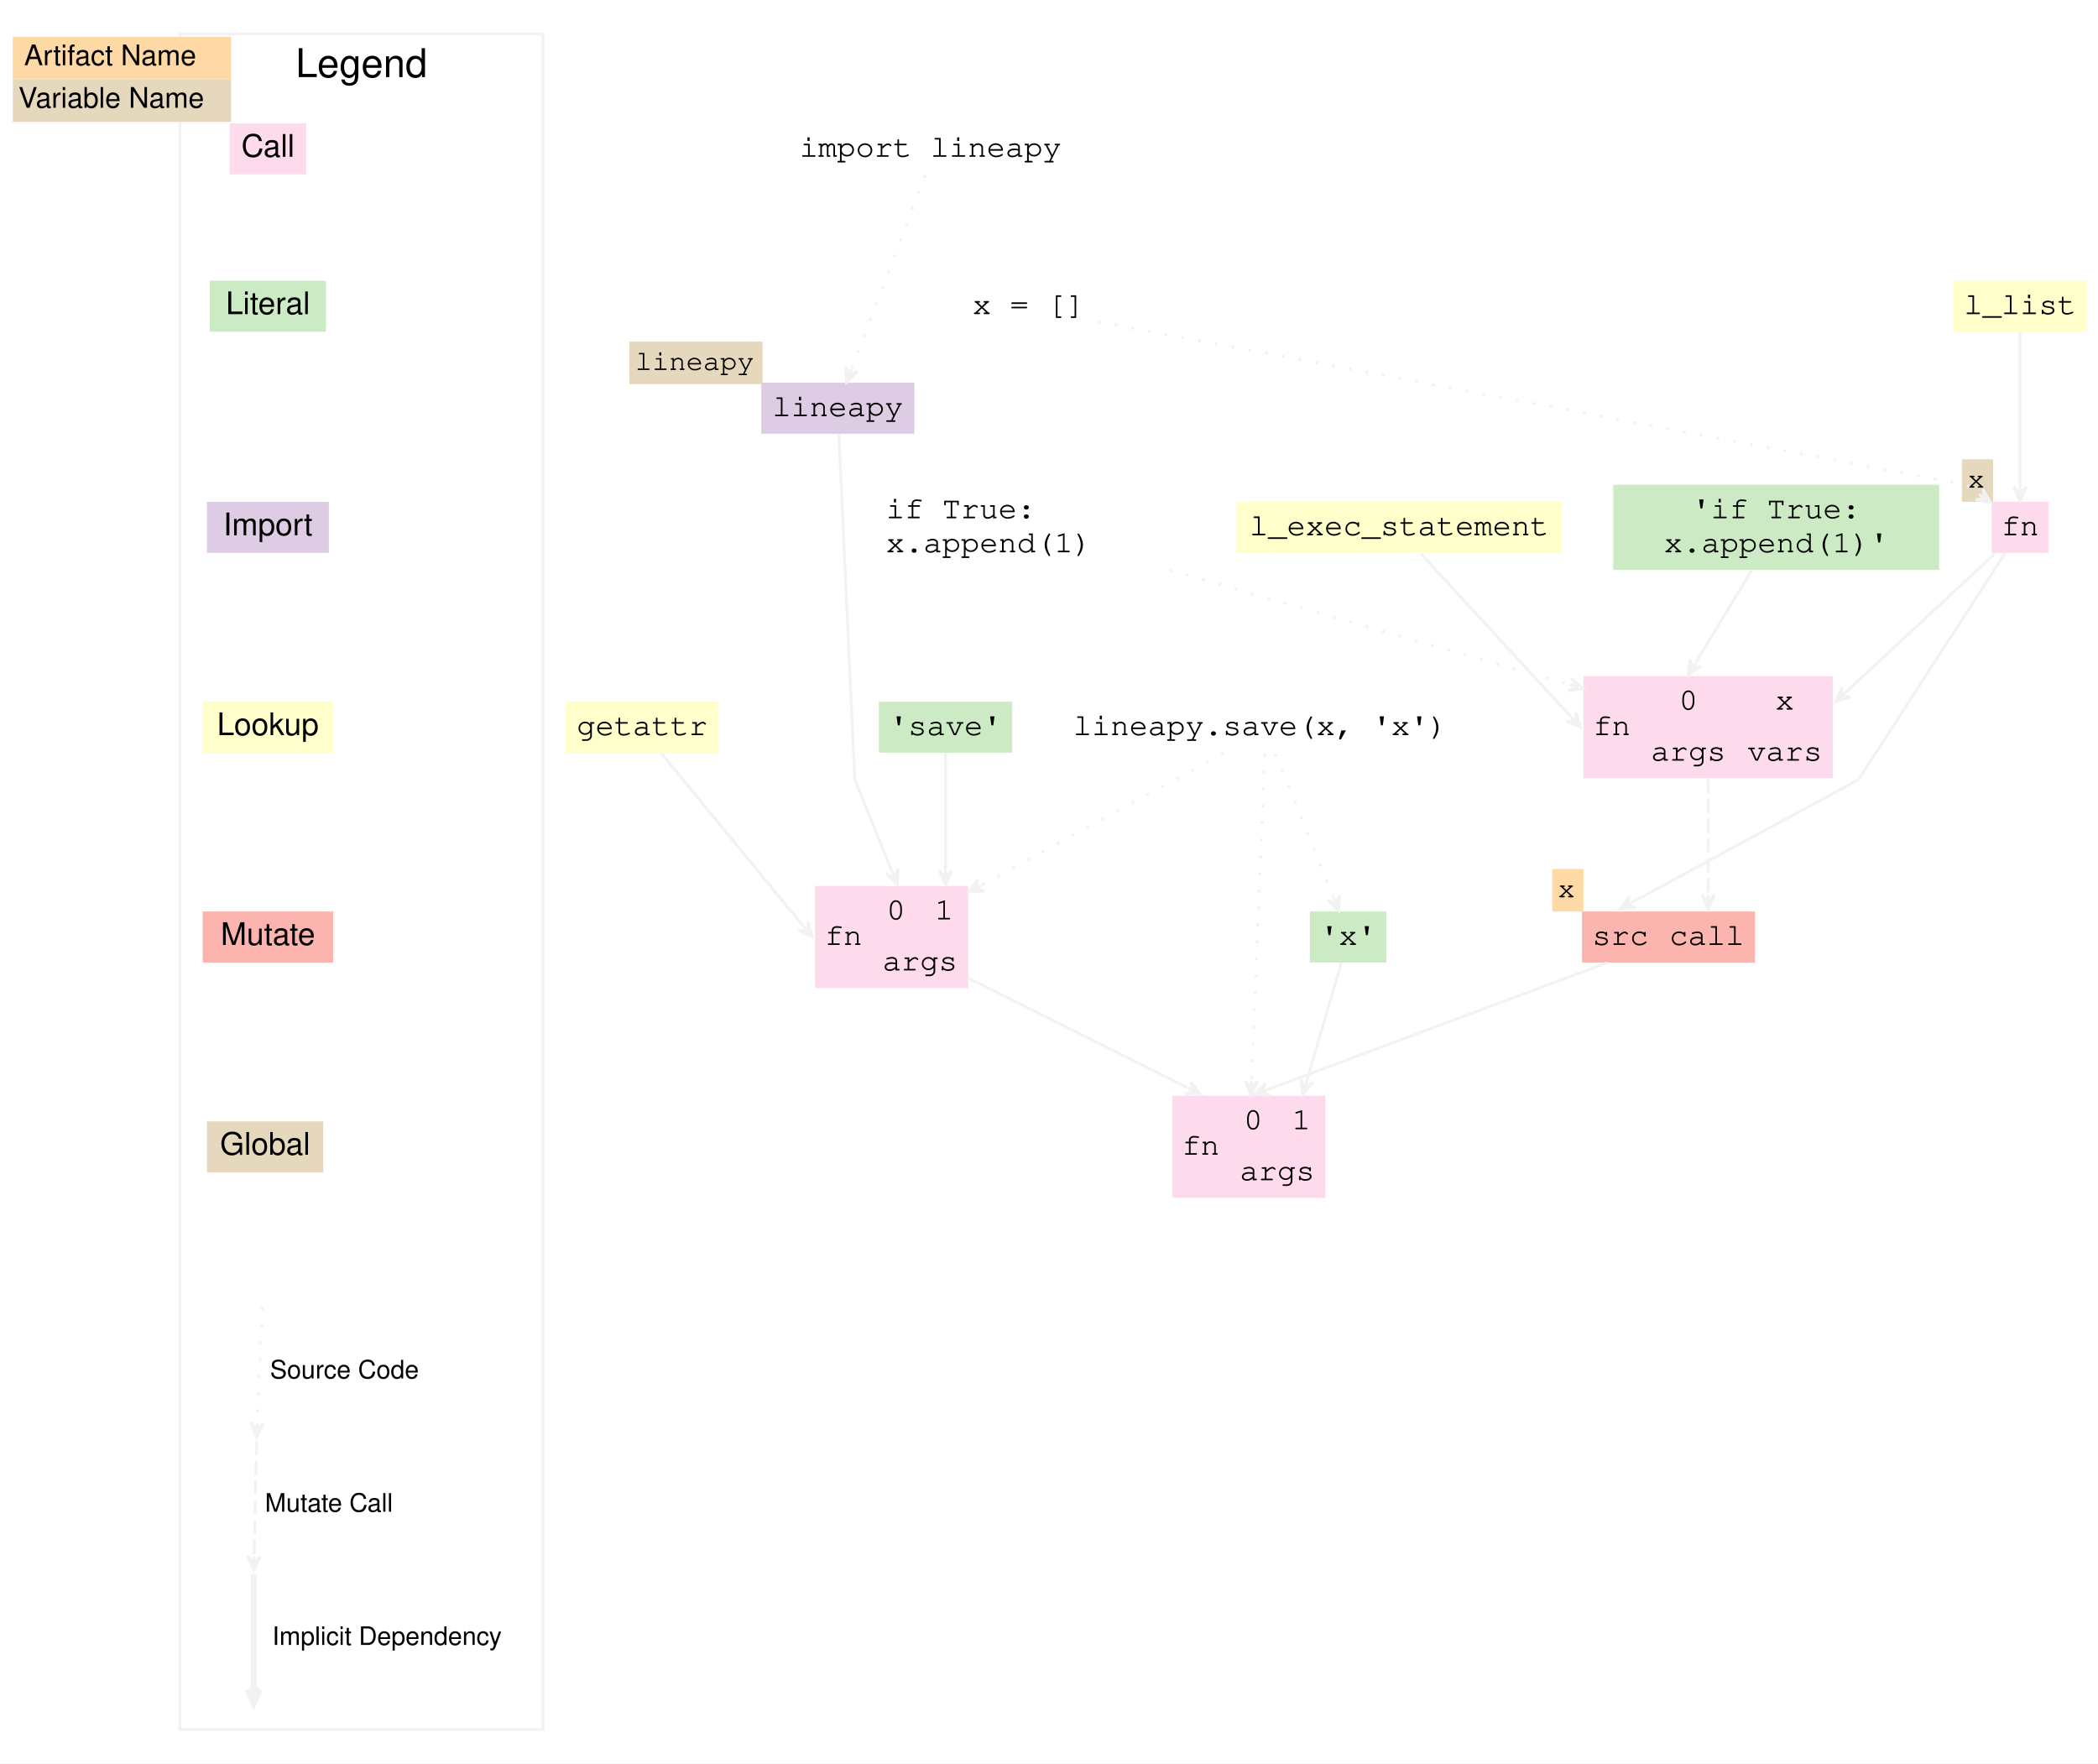
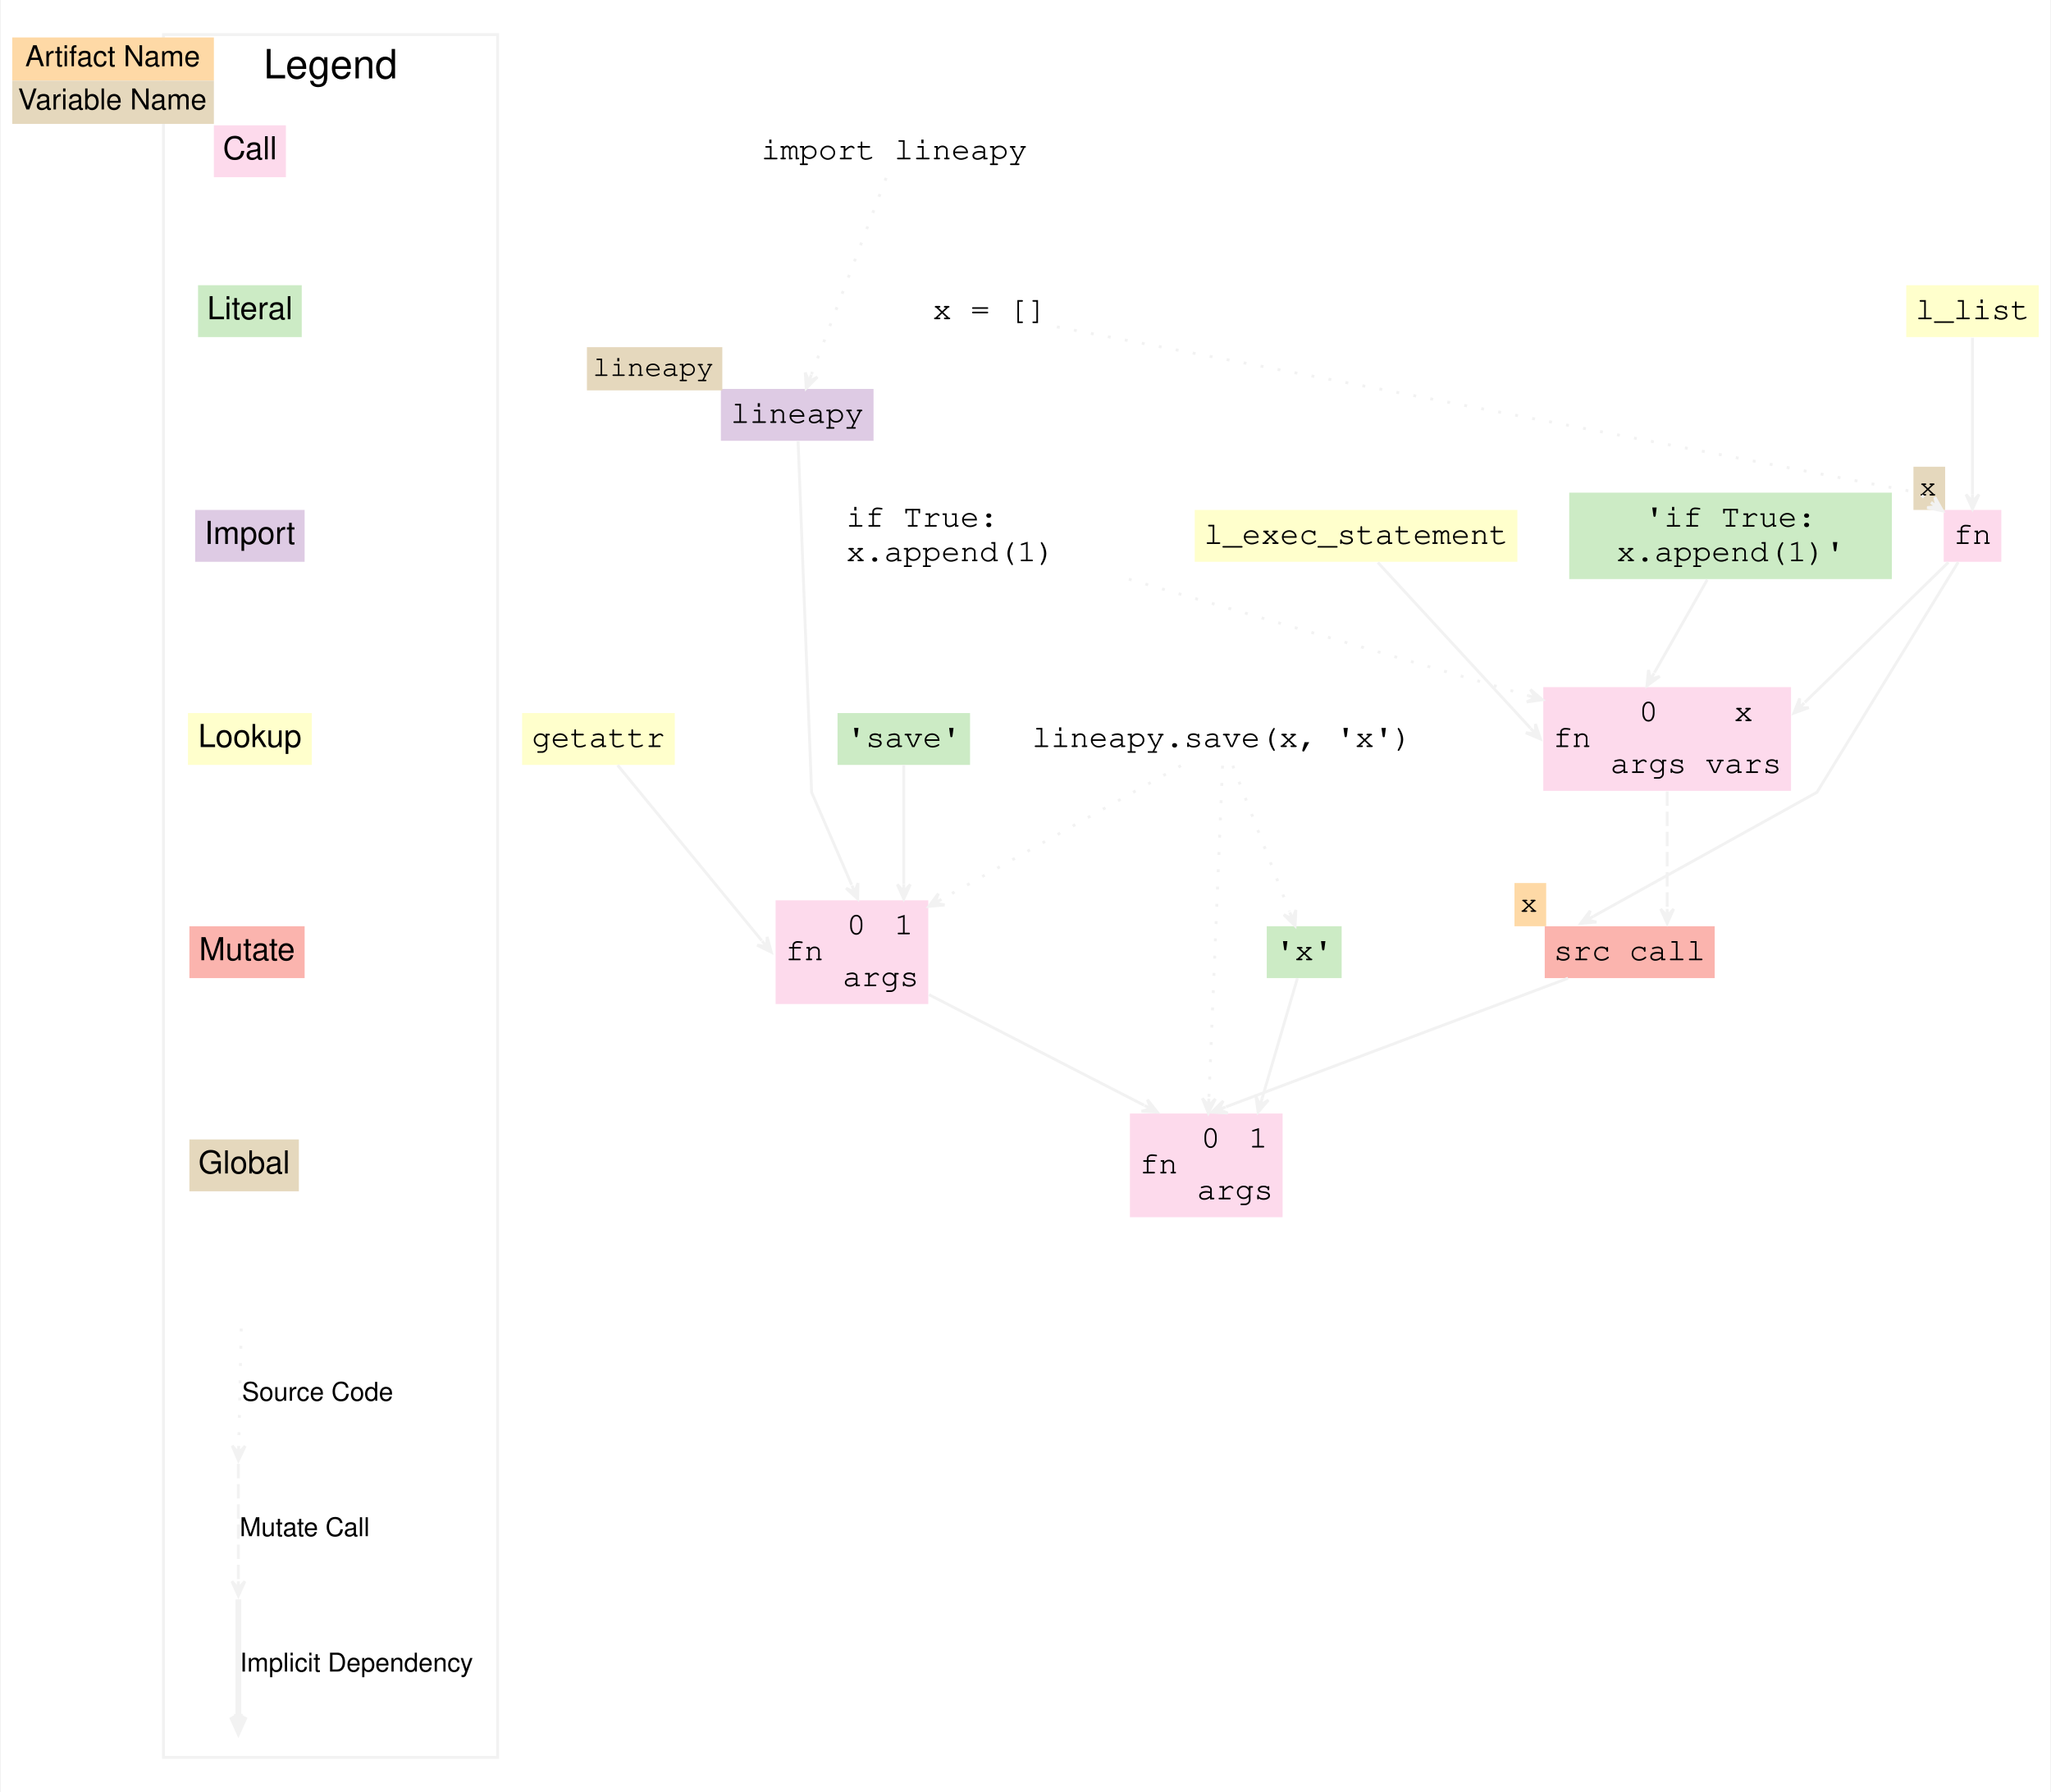
- <svg xmlns="http://www.w3.org/2000/svg" width="740pt" height="622pt" viewBox="0 0 740 622">
+ <svg xmlns="http://www.w3.org/2000/svg" width="712pt" height="622pt" viewBox="0 0 711.5 622">
  <g class="graph" transform="scale(1) translate(4 618)">
-     <polygon points="-4 4 -4 -618 736 -618 736 4" fill="#fff" stroke="transparent" />
+     <polygon points="-4 4 -4 -618 707.5 -618 707.5 4" fill="#fff" stroke="transparent" />
    <g class="cluster">
-       <polygon points="59.5 -8 59.5 -606 187.5 -606 187.5 -8" fill="none" stroke="#f2f2f2" />
-       <text x="123.5" y="-590.8" font-family="Helvetica,sans-Serif" font-size="14" text-anchor="middle">Legend</text>
+       <polygon points="52.5 -8 52.5 -606 168.5 -606 168.5 -8" fill="none" stroke="#f2f2f2" />
+       <text x="110.5" y="-590.8" font-family="Helvetica,sans-Serif" font-size="14" text-anchor="middle">Legend</text>
    </g>
    <g class="node">
-       <polygon points="77 -556.5 77 -574.5 104 -574.5 104 -556.5" fill="#fddaec" stroke="#f2f2f2" stroke-width="0" />
-       <text x="90.5" y="-562.7" fill="#000000" font-family="Helvetica,sans-Serif" font-size="11" text-anchor="middle">Call</text>
-       <polygon points="0.5 -590 0.5 -605 77.5 -605 77.5 -590" fill="#fed9a6" stroke="transparent" />
+       <polygon points="70 -556.5 70 -574.5 95 -574.5 95 -556.5" fill="#fddaec" stroke="#f2f2f2" stroke-width="0" />
+       <text x="82.5" y="-562.7" fill="#000000" font-family="Helvetica,sans-Serif" font-size="11" text-anchor="middle">Call</text>
+       <polygon points="0 -590 0 -605 70 -605 70 -590" fill="#fed9a6" stroke="transparent" />
      <text x="4.5" y="-595" fill="#000000" font-family="Helvetica,sans-Serif" font-size="10">Artifact Name</text>
-       <polygon points="0.5 -575 0.5 -590 77.5 -590 77.5 -575" fill="#e5d8bd" stroke="transparent" />
-       <text x="2.5" y="-580" fill="#000000" font-family="Helvetica,sans-Serif" font-size="10">Variable Name</text>
-       <polygon points="111 -519 70 -519 70 -501 111 -501" fill="#ccebc5" stroke="#f2f2f2" stroke-width="0" />
-       <text x="90.5" y="-507.2" fill="#000000" font-family="Helvetica,sans-Serif" font-size="11" text-anchor="middle">Literal</text>
-       <polygon points="112 -441 69 -441 69 -423 112 -423" fill="#decbe4" stroke="#f2f2f2" stroke-width="0" />
-       <text x="90.5" y="-429.2" fill="#000000" font-family="Helvetica,sans-Serif" font-size="11" text-anchor="middle">Import</text>
-       <polygon points="113.5 -370.5 67.5 -370.5 67.5 -352.5 113.5 -352.5" fill="#ffc" stroke="#f2f2f2" stroke-width="0" />
-       <text x="90.5" y="-358.7" fill="#000000" font-family="Helvetica,sans-Serif" font-size="11" text-anchor="middle">Lookup</text>
-       <polygon points="67.5 -278.5 67.5 -296.5 113.5 -296.5 113.5 -278.5" fill="#fbb4ae" stroke="#f2f2f2" stroke-width="0" />
-       <text x="90.5" y="-284.7" fill="#000000" font-family="Helvetica,sans-Serif" font-size="11" text-anchor="middle">Mutate</text>
-       <polygon points="110 -222.5 69 -222.5 69 -204.5 110 -204.5" fill="#e5d8bd" stroke="#f2f2f2" stroke-width="0" />
-       <text x="89.5" y="-210.7" fill="#000000" font-family="Helvetica,sans-Serif" font-size="11" text-anchor="middle">Global</text>
+       <polygon points="0 -575 0 -590 70 -590 70 -575" fill="#e5d8bd" stroke="transparent" />
+       <text x="2" y="-580" fill="#000000" font-family="Helvetica,sans-Serif" font-size="10">Variable Name</text>
+       <polygon points="100.5 -519 64.5 -519 64.5 -501 100.5 -501" fill="#ccebc5" stroke="#f2f2f2" stroke-width="0" />
+       <text x="82.5" y="-507.2" fill="#000000" font-family="Helvetica,sans-Serif" font-size="11" text-anchor="middle">Literal</text>
+       <polygon points="101.5 -441 63.5 -441 63.5 -423 101.5 -423" fill="#decbe4" stroke="#f2f2f2" stroke-width="0" />
+       <text x="82.5" y="-429.2" fill="#000000" font-family="Helvetica,sans-Serif" font-size="11" text-anchor="middle">Import</text>
+       <polygon points="104 -370.5 61 -370.5 61 -352.5 104 -352.5" fill="#ffc" stroke="#f2f2f2" stroke-width="0" />
+       <text x="82.5" y="-358.7" fill="#000000" font-family="Helvetica,sans-Serif" font-size="11" text-anchor="middle">Lookup</text>
+       <polygon points="61.5 -278.5 61.5 -296.5 101.5 -296.5 101.5 -278.5" fill="#fbb4ae" stroke="#f2f2f2" stroke-width="0" />
+       <text x="81.5" y="-284.7" fill="#000000" font-family="Helvetica,sans-Serif" font-size="11" text-anchor="middle">Mutate</text>
+       <polygon points="99.5 -222.5 61.5 -222.5 61.5 -204.5 99.5 -204.5" fill="#e5d8bd" stroke="#f2f2f2" stroke-width="0" />
+       <text x="80.5" y="-210.7" fill="#000000" font-family="Helvetica,sans-Serif" font-size="11" text-anchor="middle">Global</text>
    </g>
    <g class="edge">
-       <path d="m88.49-156.87c-0.09 2.11-1.25 28.8-1.76 40.47" fill="none" stroke="#f2f2f2" stroke-dasharray="1,5" />
-       <polygon points="86.51 -111.12 88.97 -116.02 86.61 -113.62 86.72 -116.12 86.72 -116.12 86.72 -116.12 86.61 -113.62 84.47 -116.22 86.51 -111.12" fill="#f2f2f2" stroke="#f2f2f2" />
-       <text x="117.5" y="-131.8" font-family="Helvetica,sans-Serif" font-size="9" text-anchor="middle">Source Code</text>
-       <path d="m86.5-109.87c-0.05 2.11-0.63 28.8-0.88 40.47" fill="none" stroke="#f2f2f2" stroke-dasharray="5,2" />
-       <polygon points="85.5 -64.12 87.86 -69.07 85.56 -66.62 85.61 -69.12 85.61 -69.12 85.61 -69.12 85.56 -66.62 83.36 -69.17 85.5 -64.12" fill="#f2f2f2" stroke="#f2f2f2" />
-       <text x="112" y="-84.8" font-family="Helvetica,sans-Serif" font-size="9" text-anchor="middle">Mutate Call</text>
-       <path d="m85.5-62.87v40.47" fill="none" stroke="#f2f2f2" stroke-width="2" />
-       <polygon points="85.5 -17.12 87.75 -22.12 86 -19.62 86 -22.12 85.5 -22.12 85 -22.12 85 -19.62 83.25 -22.12 85.5 -17.12" fill="#f2f2f2" stroke="#f2f2f2" stroke-width="2" />
-       <text x="132.5" y="-37.8" font-family="Helvetica,sans-Serif" font-size="9" text-anchor="middle">Implicit Dependency</text>
+       <path d="m79.5-156.87c-0.05 2.11-0.63 28.8-0.88 40.47" fill="none" stroke="#f2f2f2" stroke-dasharray="1,5" />
+       <polygon points="78.5 -111.12 80.86 -116.07 78.56 -113.62 78.61 -116.12 78.61 -116.12 78.61 -116.12 78.56 -113.62 76.36 -116.17 78.5 -111.12" fill="#f2f2f2" stroke="#f2f2f2" />
+       <text x="106" y="-131.8" font-family="Helvetica,sans-Serif" font-size="9" text-anchor="middle">Source Code</text>
+       <path d="m78.5-109.87v40.47" fill="none" stroke="#f2f2f2" stroke-dasharray="5,2" />
+       <polygon points="78.5 -64.12 80.75 -69.12 78.5 -66.62 78.5 -69.12 78.5 -69.12 78.5 -69.12 78.5 -66.62 76.25 -69.12 78.5 -64.12" fill="#f2f2f2" stroke="#f2f2f2" />
+       <text x="101.5" y="-84.8" font-family="Helvetica,sans-Serif" font-size="9" text-anchor="middle">Mutate Call</text>
+       <path d="m78.5-62.87v40.47" fill="none" stroke="#f2f2f2" stroke-width="2" />
+       <polygon points="78.5 -17.12 80.75 -22.12 79 -19.62 79 -22.12 78.5 -22.12 78 -22.12 78 -19.62 76.25 -22.12 78.5 -17.12" fill="#f2f2f2" stroke="#f2f2f2" stroke-width="2" />
+       <text x="119.5" y="-37.8" font-family="Helvetica,sans-Serif" font-size="9" text-anchor="middle">Implicit Dependency</text>
    </g>
    <g class="node">
-       <polygon points="318.5 -483 264.5 -483 264.5 -465 318.5 -465" fill="#decbe4" stroke="#f2f2f2" stroke-width="0" />
-       <text x="291.5" y="-471.2" fill="#000000" font-family="Courier,monospace" font-size="11" text-anchor="middle">lineapy</text>
-       <polygon points="218 -482.5 218 -497.5 265 -497.5 265 -482.5" fill="#e5d8bd" stroke="transparent" />
-       <text x="220" y="-487.5" fill="#000000" font-family="Courier,monospace" font-size="10">lineapy</text>
-       <polygon points="283.5 -269.5 283.5 -305.5 337.5 -305.5 337.5 -269.5" fill="#fddaec" stroke="#f2f2f2" stroke-width="0" />
-       <text x="293.5" y="-284.7" fill="#000000" font-family="Courier,monospace" font-size="11" text-anchor="middle">fn</text>
-       <polyline points="303.5 -269.5 303.5 -305.5" fill="none" stroke="#f2f2f2" stroke-width="0" />
-       <text x="312" y="-293.7" fill="#000000" font-family="Courier,monospace" font-size="11" text-anchor="middle">0</text>
-       <polyline points="320.5 -287.5 320.5 -305.5" fill="none" stroke="#f2f2f2" stroke-width="0" />
-       <text x="329" y="-293.7" fill="#000000" font-family="Courier,monospace" font-size="11" text-anchor="middle">1</text>
-       <polyline points="303.5 -287.5 337.5 -287.5" fill="none" stroke="#f2f2f2" stroke-width="0" />
-       <text x="320.5" y="-275.7" fill="#000000" font-family="Courier,monospace" font-size="11" text-anchor="middle">args</text>
+       <polygon points="299 -483 246 -483 246 -465 299 -465" fill="#decbe4" stroke="#f2f2f2" stroke-width="0" />
+       <text x="272.5" y="-471.2" fill="#000000" font-family="Courier,monospace" font-size="11" text-anchor="middle">lineapy</text>
+       <polygon points="199.5 -482.5 199.5 -497.5 246.5 -497.5 246.5 -482.5" fill="#e5d8bd" stroke="transparent" />
+       <text x="201.5" y="-487.5" fill="#000000" font-family="Courier,monospace" font-size="10">lineapy</text>
+       <polygon points="265 -269.5 265 -305.5 318 -305.5 318 -269.5" fill="#fddaec" stroke="#f2f2f2" stroke-width="0" />
+       <text x="275" y="-284.7" fill="#000000" font-family="Courier,monospace" font-size="11" text-anchor="middle">fn</text>
+       <polyline points="285 -269.5 285 -305.5" fill="none" stroke="#f2f2f2" stroke-width="0" />
+       <text x="293" y="-293.7" fill="#000000" font-family="Courier,monospace" font-size="11" text-anchor="middle">0</text>
+       <polyline points="301 -287.5 301 -305.5" fill="none" stroke="#f2f2f2" stroke-width="0" />
+       <text x="309.5" y="-293.7" fill="#000000" font-family="Courier,monospace" font-size="11" text-anchor="middle">1</text>
+       <polyline points="285 -287.5 318 -287.5" fill="none" stroke="#f2f2f2" stroke-width="0" />
+       <text x="301.5" y="-275.7" fill="#000000" font-family="Courier,monospace" font-size="11" text-anchor="middle">args</text>
    </g>
    <g class="edge" stroke="#f2f2f2">
-       <path d="m291.88-464.87c1.31 28.46 5.62 121.87 5.62 121.87s8.97 22.13 13.04 32.16" fill="none" />
-       <polygon points="312.5 -306 312.71 -311.48 311.56 -308.32 310.62 -310.63 310.62 -310.63 310.62 -310.63 311.56 -308.32 308.54 -309.79 312.5 -306" fill="#f2f2f2" />
+       <path d="m272.81-464.87c1.1 28.46 4.69 121.87 4.69 121.87s9.57 22.13 13.91 32.16" fill="none" />
+       <polygon points="293.5 -306 293.58 -311.48 292.51 -308.29 291.52 -310.59 291.52 -310.59 291.52 -310.59 292.51 -308.29 289.45 -309.7 293.5 -306" fill="#f2f2f2" />
    </g>
    <g class="node">
-       <polygon points="732 -519 685 -519 685 -501 732 -501" fill="#ffc" stroke="#f2f2f2" stroke-width="0" />
-       <text x="708.5" y="-507.2" fill="#000000" font-family="Courier,monospace" font-size="11" text-anchor="middle">l_list</text>
-       <polygon points="698.5 -423 698.5 -441 718.5 -441 718.5 -423" fill="#fddaec" stroke="#f2f2f2" stroke-width="0" />
-       <text x="708.5" y="-429.2" fill="#000000" font-family="Courier,monospace" font-size="11" text-anchor="middle">fn</text>
-       <polygon points="688 -441 688 -456 699 -456 699 -441" fill="#e5d8bd" stroke="transparent" />
-       <text x="690" y="-446" fill="#000000" font-family="Courier,monospace" font-size="10">x</text>
+       <polygon points="703.5 -519 657.5 -519 657.5 -501 703.5 -501" fill="#ffc" stroke="#f2f2f2" stroke-width="0" />
+       <text x="680.5" y="-507.2" fill="#000000" font-family="Courier,monospace" font-size="11" text-anchor="middle">l_list</text>
+       <polygon points="670.5 -423 670.5 -441 690.5 -441 690.5 -423" fill="#fddaec" stroke="#f2f2f2" stroke-width="0" />
+       <text x="680.5" y="-429.2" fill="#000000" font-family="Courier,monospace" font-size="11" text-anchor="middle">fn</text>
+       <polygon points="660 -441 660 -456 671 -456 671 -441" fill="#e5d8bd" stroke="transparent" />
+       <text x="662" y="-446" fill="#000000" font-family="Courier,monospace" font-size="10">x</text>
    </g>
    <g class="edge" stroke="#f2f2f2">
-       <path d="m708.5-500.76v54.34" fill="none" />
-       <polygon points="708.5 -441.37 710.75 -446.37 708.5 -443.87 708.5 -446.37 708.5 -446.37 708.5 -446.37 708.5 -443.87 706.25 -446.37 708.5 -441.37" fill="#f2f2f2" />
+       <path d="m680.5-500.76v54.34" fill="none" />
+       <polygon points="680.5 -441.37 682.75 -446.37 680.5 -443.87 680.5 -446.37 680.5 -446.37 680.5 -446.37 680.5 -443.87 678.25 -446.37 680.5 -441.37" fill="#f2f2f2" />
    </g>
    <g class="node">
-       <polygon points="554 -278.5 554 -296.5 615 -296.5 615 -278.5" fill="#fbb4ae" stroke="#f2f2f2" stroke-width="0" />
-       <text x="567.5" y="-284.7" fill="#000000" font-family="Courier,monospace" font-size="11" text-anchor="middle">src</text>
-       <polyline points="581 -278.5 581 -296.5" fill="none" stroke="#f2f2f2" stroke-width="0" />
-       <text x="598" y="-284.7" fill="#000000" font-family="Courier,monospace" font-size="11" text-anchor="middle">call</text>
-       <polygon points="543.5 -296.5 543.5 -311.5 554.5 -311.5 554.5 -296.5" fill="#fed9a6" stroke="transparent" />
-       <text x="545.5" y="-301.5" fill="#000000" font-family="Courier,monospace" font-size="10">x</text>
+       <polygon points="532 -278.5 532 -296.5 591 -296.5 591 -278.5" fill="#fbb4ae" stroke="#f2f2f2" stroke-width="0" />
+       <text x="545" y="-284.7" fill="#000000" font-family="Courier,monospace" font-size="11" text-anchor="middle">src</text>
+       <polyline points="558 -278.5 558 -296.5" fill="none" stroke="#f2f2f2" stroke-width="0" />
+       <text x="574.5" y="-284.7" fill="#000000" font-family="Courier,monospace" font-size="11" text-anchor="middle">call</text>
+       <polygon points="521.5 -296.5 521.5 -311.5 532.5 -311.5 532.5 -296.5" fill="#fed9a6" stroke="transparent" />
+       <text x="523.5" y="-301.5" fill="#000000" font-family="Courier,monospace" font-size="10">x</text>
    </g>
    <g class="edge" stroke="#f2f2f2">
-       <path d="m703.24-422.88c-14.11 21.79-51.74 79.88-51.74 79.88s-62.04 33.6-79.48 43.05" fill="none" />
-       <polygon points="567.5 -297.5 572.97 -297.9 569.7 -298.69 571.9 -299.88 571.9 -299.88 571.9 -299.88 569.7 -298.69 570.82 -301.86 567.5 -297.5" fill="#f2f2f2" />
+       <path d="m675.52-422.88c-13.37 21.79-49.02 79.88-49.02 79.88s-60.56 33.6-77.59 43.05" fill="none" />
+       <polygon points="544.5 -297.5 549.96 -297.96 546.69 -298.71 548.87 -299.93 548.87 -299.93 548.87 -299.93 546.69 -298.71 547.78 -301.89 544.5 -297.5" fill="#f2f2f2" />
    </g>
    <g class="node">
-       <polygon points="554.5 -343.5 554.5 -379.5 642.5 -379.5 642.5 -343.5" fill="#fddaec" stroke="#f2f2f2" stroke-width="0" />
-       <text x="564.5" y="-358.7" fill="#000000" font-family="Courier,monospace" font-size="11" text-anchor="middle">fn</text>
-       <polyline points="574.5 -343.5 574.5 -379.5" fill="none" stroke="#f2f2f2" stroke-width="0" />
-       <text x="591.5" y="-367.7" fill="#000000" font-family="Courier,monospace" font-size="11" text-anchor="middle">0</text>
-       <polyline points="574.5 -361.5 608.5 -361.5" fill="none" stroke="#f2f2f2" stroke-width="0" />
-       <text x="591.5" y="-349.7" fill="#000000" font-family="Courier,monospace" font-size="11" text-anchor="middle">args</text>
-       <polyline points="608.5 -343.5 608.5 -379.5" fill="none" stroke="#f2f2f2" stroke-width="0" />
-       <text x="625.5" y="-367.7" fill="#000000" font-family="Courier,monospace" font-size="11" text-anchor="middle">x</text>
-       <polyline points="608.5 -361.5 642.5 -361.5" fill="none" stroke="#f2f2f2" stroke-width="0" />
-       <text x="625.5" y="-349.7" fill="#000000" font-family="Courier,monospace" font-size="11" text-anchor="middle">vars</text>
+       <polygon points="531.5 -343.5 531.5 -379.5 617.5 -379.5 617.5 -343.5" fill="#fddaec" stroke="#f2f2f2" stroke-width="0" />
+       <text x="541.5" y="-358.7" fill="#000000" font-family="Courier,monospace" font-size="11" text-anchor="middle">fn</text>
+       <polyline points="551.5 -343.5 551.5 -379.5" fill="none" stroke="#f2f2f2" stroke-width="0" />
+       <text x="568" y="-367.7" fill="#000000" font-family="Courier,monospace" font-size="11" text-anchor="middle">0</text>
+       <polyline points="551.5 -361.5 584.5 -361.5" fill="none" stroke="#f2f2f2" stroke-width="0" />
+       <text x="568" y="-349.7" fill="#000000" font-family="Courier,monospace" font-size="11" text-anchor="middle">args</text>
+       <polyline points="584.5 -343.5 584.5 -379.5" fill="none" stroke="#f2f2f2" stroke-width="0" />
+       <text x="601" y="-367.7" fill="#000000" font-family="Courier,monospace" font-size="11" text-anchor="middle">x</text>
+       <polyline points="584.5 -361.5 617.5 -361.5" fill="none" stroke="#f2f2f2" stroke-width="0" />
+       <text x="601" y="-349.7" fill="#000000" font-family="Courier,monospace" font-size="11" text-anchor="middle">vars</text>
    </g>
    <g class="edge" stroke="#f2f2f2">
-       <path d="m699.73-422.84c-14.41 13.42-42.53 39.58-52.56 48.92" fill="none" />
-       <polygon points="643.5 -370.5 648.69 -372.26 645.33 -372.2 647.16 -373.91 647.16 -373.91 647.16 -373.91 645.33 -372.2 645.63 -375.55 643.5 -370.5" fill="#f2f2f2" />
+       <path d="m672.14-422.84c-13.62 13.29-40.05 39.08-49.86 48.65" fill="none" />
+       <polygon points="618.5 -370.5 623.65 -372.38 620.29 -372.25 622.08 -373.99 622.08 -373.99 622.08 -373.99 620.29 -372.25 620.51 -375.6 618.5 -370.5" fill="#f2f2f2" />
    </g>
    <g class="node">
-       <polygon points="547 -441 432 -441 432 -423 547 -423" fill="#ffc" stroke="#f2f2f2" stroke-width="0" />
-       <text x="489.5" y="-429.2" fill="#000000" font-family="Courier,monospace" font-size="11" text-anchor="middle">l_exec_statement</text>
+       <polygon points="522.5 -441 410.5 -441 410.5 -423 522.5 -423" fill="#ffc" stroke="#f2f2f2" stroke-width="0" />
+       <text x="466.5" y="-429.2" fill="#000000" font-family="Courier,monospace" font-size="11" text-anchor="middle">l_exec_statement</text>
    </g>
    <g class="edge" stroke="#f2f2f2">
-       <path d="m497.09-422.75c13.91 15.1 42.96 46.64 52.95 57.49" fill="none" />
-       <polygon points="553.5 -361.5 551.77 -366.7 551.81 -363.34 550.11 -365.18 550.11 -365.18 550.11 -365.18 551.81 -363.34 548.46 -363.65 553.5 -361.5" fill="#f2f2f2" />
+       <path d="m474.09-422.75c13.91 15.1 42.96 46.64 52.95 57.49" fill="none" />
+       <polygon points="530.5 -361.5 528.77 -366.7 528.81 -363.34 527.11 -365.18 527.11 -365.18 527.11 -365.18 528.81 -363.34 525.46 -363.65 530.5 -361.5" fill="#f2f2f2" />
    </g>
    <g class="node">
-       <polygon points="680 -447 565 -447 565 -417 680 -417" fill="#ccebc5" stroke="#f2f2f2" stroke-width="0" />
-       <text x="622.5" y="-435.2" fill="#000000" font-family="Courier,monospace" font-size="11" text-anchor="middle">'if True:</text>
-       <text x="622.5" y="-423.2" fill="#000000" font-family="Courier,monospace" font-size="11" text-anchor="middle">x.append(1)'</text>
+       <polygon points="652.5 -447 540.5 -447 540.5 -417 652.5 -417" fill="#ccebc5" stroke="#f2f2f2" stroke-width="0" />
+       <text x="596.5" y="-435.2" fill="#000000" font-family="Courier,monospace" font-size="11" text-anchor="middle">'if True:</text>
+       <text x="596.5" y="-423.2" fill="#000000" font-family="Courier,monospace" font-size="11" text-anchor="middle">x.append(1)'</text>
    </g>
    <g class="edge" stroke="#f2f2f2">
-       <path d="m613.86-416.79c-6.59 10.84-15.26 25.11-19.61 32.27" fill="none" />
-       <polygon points="591.5 -380 596.02 -383.1 592.8 -382.14 594.1 -384.27 594.1 -384.27 594.1 -384.27 592.8 -382.14 592.17 -385.44 591.5 -380" fill="#f2f2f2" />
+       <path d="m588.42-416.79c-6.17 10.84-14.28 25.11-18.35 32.27" fill="none" />
+       <polygon points="567.5 -380 571.93 -383.23 568.74 -382.17 569.97 -384.35 569.97 -384.35 569.97 -384.35 568.74 -382.17 568.02 -385.46 567.5 -380" fill="#f2f2f2" />
    </g>
    <g class="node">
-       <polygon points="409.5 -195.5 409.5 -231.5 463.5 -231.5 463.5 -195.5" fill="#fddaec" stroke="#f2f2f2" stroke-width="0" />
-       <text x="419.5" y="-210.7" fill="#000000" font-family="Courier,monospace" font-size="11" text-anchor="middle">fn</text>
-       <polyline points="429.5 -195.5 429.5 -231.5" fill="none" stroke="#f2f2f2" stroke-width="0" />
-       <text x="438" y="-219.7" fill="#000000" font-family="Courier,monospace" font-size="11" text-anchor="middle">0</text>
-       <polyline points="446.5 -213.5 446.5 -231.5" fill="none" stroke="#f2f2f2" stroke-width="0" />
-       <text x="455" y="-219.7" fill="#000000" font-family="Courier,monospace" font-size="11" text-anchor="middle">1</text>
-       <polyline points="429.5 -213.5 463.5 -213.5" fill="none" stroke="#f2f2f2" stroke-width="0" />
-       <text x="446.5" y="-201.7" fill="#000000" font-family="Courier,monospace" font-size="11" text-anchor="middle">args</text>
+       <polygon points="388 -195.5 388 -231.5 441 -231.5 441 -195.5" fill="#fddaec" stroke="#f2f2f2" stroke-width="0" />
+       <text x="398" y="-210.7" fill="#000000" font-family="Courier,monospace" font-size="11" text-anchor="middle">fn</text>
+       <polyline points="408 -195.5 408 -231.5" fill="none" stroke="#f2f2f2" stroke-width="0" />
+       <text x="416" y="-219.7" fill="#000000" font-family="Courier,monospace" font-size="11" text-anchor="middle">0</text>
+       <polyline points="424 -213.5 424 -231.5" fill="none" stroke="#f2f2f2" stroke-width="0" />
+       <text x="432.5" y="-219.7" fill="#000000" font-family="Courier,monospace" font-size="11" text-anchor="middle">1</text>
+       <polyline points="408 -213.5 441 -213.5" fill="none" stroke="#f2f2f2" stroke-width="0" />
+       <text x="424.5" y="-201.7" fill="#000000" font-family="Courier,monospace" font-size="11" text-anchor="middle">args</text>
    </g>
    <g class="edge" stroke="#f2f2f2">
-       <path d="m562.96-278.46c-34.75 12.97-101.13 37.75-119.59 44.64" fill="none" />
-       <polygon points="438.5 -232 443.97 -231.64 440.84 -232.87 443.18 -233.75 443.18 -233.75 443.18 -233.75 440.84 -232.87 442.4 -235.86 438.5 -232" fill="#f2f2f2" />
-       <path d="m598.5-343.28v40.7" fill="none" stroke-dasharray="5,2" />
-       <polygon points="598.5 -297.5 600.75 -302.5 598.5 -300 598.5 -302.5 598.5 -302.5 598.5 -302.5 598.5 -300 596.25 -302.5 598.5 -297.5" fill="#f2f2f2" />
+       <path d="m540.1-278.46c-34.5 12.97-100.43 37.75-118.76 44.64" fill="none" />
+       <polygon points="416.5 -232 421.97 -231.65 418.84 -232.88 421.18 -233.76 421.18 -233.76 421.18 -233.76 418.84 -232.88 420.39 -235.87 416.5 -232" fill="#f2f2f2" />
+       <path d="m574.5-343.28v40.7" fill="none" stroke-dasharray="5,2" />
+       <polygon points="574.5 -297.5 576.75 -302.5 574.5 -300 574.5 -302.5 574.5 -302.5 574.5 -302.5 574.5 -300 572.25 -302.5 574.5 -297.5" fill="#f2f2f2" />
    </g>
    <g class="node">
-       <polygon points="485 -296.5 458 -296.5 458 -278.5 485 -278.5" fill="#ccebc5" stroke="#f2f2f2" stroke-width="0" />
-       <text x="471.5" y="-284.7" fill="#000000" font-family="Courier,monospace" font-size="11" text-anchor="middle">'x'</text>
+       <polygon points="461.5 -296.5 435.5 -296.5 435.5 -278.5 461.5 -278.5" fill="#ccebc5" stroke="#f2f2f2" stroke-width="0" />
+       <text x="448.5" y="-284.7" fill="#000000" font-family="Courier,monospace" font-size="11" text-anchor="middle">'x'</text>
    </g>
    <g class="edge" stroke="#f2f2f2">
-       <path d="m469.14-278.46c-3.37 11.49-9.47 32.25-12.22 41.63" fill="none" />
-       <polygon points="455.5 -232 459.07 -236.16 456.2 -234.4 456.91 -236.8 456.91 -236.8 456.91 -236.8 456.2 -234.4 454.75 -237.43 455.5 -232" fill="#f2f2f2" />
+       <path d="m446.14-278.46c-3.37 11.49-9.47 32.25-12.22 41.63" fill="none" />
+       <polygon points="432.5 -232 436.07 -236.16 433.2 -234.4 433.91 -236.8 433.91 -236.8 433.91 -236.8 433.2 -234.4 431.75 -237.43 432.5 -232" fill="#f2f2f2" />
    </g>
    <g class="node">
-       <polygon points="249.5 -370.5 195.5 -370.5 195.5 -352.5 249.5 -352.5" fill="#ffc" stroke="#f2f2f2" stroke-width="0" />
-       <text x="222.5" y="-358.7" fill="#000000" font-family="Courier,monospace" font-size="11" text-anchor="middle">getattr</text>
+       <polygon points="230 -370.5 177 -370.5 177 -352.5 230 -352.5" fill="#ffc" stroke="#f2f2f2" stroke-width="0" />
+       <text x="203.5" y="-358.7" fill="#000000" font-family="Courier,monospace" font-size="11" text-anchor="middle">getattr</text>
    </g>
    <g class="edge" stroke="#f2f2f2">
-       <path d="m229.15-352.41c12.82 15.59 40.51 49.28 50.04 60.89" fill="none" />
-       <polygon points="282.5 -287.5 281.06 -292.79 280.91 -289.43 279.33 -291.36 279.33 -291.36 279.33 -291.36 280.91 -289.43 277.59 -289.93 282.5 -287.5" fill="#f2f2f2" />
+       <path d="m210.15-352.41c12.82 15.59 40.51 49.28 50.04 60.89" fill="none" />
+       <polygon points="263.5 -287.5 262.06 -292.79 261.91 -289.43 260.33 -291.36 260.33 -291.36 260.33 -291.36 261.91 -289.43 258.59 -289.93 263.5 -287.5" fill="#f2f2f2" />
    </g>
    <g class="node">
-       <polygon points="353 -370.5 306 -370.5 306 -352.5 353 -352.5" fill="#ccebc5" stroke="#f2f2f2" stroke-width="0" />
-       <text x="329.5" y="-358.7" fill="#000000" font-family="Courier,monospace" font-size="11" text-anchor="middle">'save'</text>
+       <polygon points="332.5 -370.5 286.5 -370.5 286.5 -352.5 332.5 -352.5" fill="#ccebc5" stroke="#f2f2f2" stroke-width="0" />
+       <text x="309.5" y="-358.7" fill="#000000" font-family="Courier,monospace" font-size="11" text-anchor="middle">'save'</text>
    </g>
    <g class="edge" stroke="#f2f2f2">
-       <path d="m329.5-352.46v41.33" fill="none" />
-       <polygon points="329.5 -306 331.75 -311 329.5 -308.5 329.5 -311 329.5 -311 329.5 -311 329.5 -308.5 327.25 -311 329.5 -306" fill="#f2f2f2" />
-       <path d="m337.72-272.89c26.24 13.12 63.83 31.91 77 38.5" fill="none" />
-       <polygon points="419.5 -232 416.03 -236.25 417.26 -233.12 415.03 -234.24 415.03 -234.24 415.03 -234.24 417.26 -233.12 414.02 -232.22 419.5 -232" fill="#f2f2f2" />
+       <path d="m309.5-352.46v41.33" fill="none" />
+       <polygon points="309.5 -306 311.75 -311 309.5 -308.5 309.5 -311 309.5 -311 309.5 -311 309.5 -308.5 307.25 -311 309.5 -306" fill="#f2f2f2" />
+       <path d="m318.25-272.75c25.51 13.12 61.88 31.82 74.63 38.37" fill="none" />
+       <polygon points="397.5 -232 394.08 -236.29 395.28 -233.14 393.05 -234.29 393.05 -234.29 393.05 -234.29 395.28 -233.14 392.02 -232.29 397.5 -232" fill="#f2f2f2" />
    </g>
    <g class="node">
-       <polygon points="376 -574.5 275 -574.5 275 -556.5 376 -556.5" fill="none" stroke="#000" stroke-width="0" />
-       <text x="278" y="-562.7" fill="#000000" font-family="Courier,monospace" font-size="11">import lineapy</text>
+       <text x="260" y="-562.7" fill="#000000" font-family="Courier,monospace" font-size="11">import lineapy</text>
    </g>
    <g class="edge" stroke="#f2f2f2">
-       <path d="m322.36-556.24c-5.92 15.58-18.78 49.44-25.89 68.15" fill="none" stroke-dasharray="1,5" />
-       <polygon points="294.63 -483.24 298.51 -487.11 295.52 -485.58 296.41 -487.91 296.41 -487.91 296.41 -487.91 295.52 -485.58 294.3 -488.71 294.63 -483.24" fill="#f2f2f2" />
+       <path d="m303.36-556.24c-5.92 15.58-18.78 49.44-25.89 68.15" fill="none" stroke-dasharray="1,5" />
+       <polygon points="275.63 -483.24 279.51 -487.11 276.52 -485.58 277.41 -487.91 277.41 -487.91 277.41 -487.91 276.52 -485.58 275.3 -488.71 275.63 -483.24" fill="#f2f2f2" />
    </g>
    <g class="node">
-       <polygon points="383 -519 336 -519 336 -501 383 -501" fill="none" stroke="#000" stroke-width="0" />
-       <text x="339" y="-507.2" fill="#000000" font-family="Courier,monospace" font-size="11">x = []</text>
+       <text x="319.5" y="-507.2" fill="#000000" font-family="Courier,monospace" font-size="11">x = []</text>
    </g>
    <g class="edge" stroke="#f2f2f2">
-       <path d="m383.23-504.54c75.67 14.21 306.27 57.54 306.27 57.54s1.8 1.32 4.29 3.16" fill="none" stroke-dasharray="1,5" />
-       <polygon points="698.11 -440.66 695.42 -445.43 696.1 -442.14 694.09 -443.62 694.09 -443.62 694.09 -443.62 696.1 -442.14 692.75 -441.81 698.11 -440.66" fill="#f2f2f2" />
+       <path d="m362.66-504.54c73.83 14.21 298.84 57.54 298.84 57.54s1.8 1.32 4.29 3.16" fill="none" stroke-dasharray="1,5" />
+       <polygon points="670.11 -440.66 667.42 -445.43 668.1 -442.14 666.09 -443.62 666.09 -443.62 666.09 -443.62 668.1 -442.14 664.75 -441.81 670.11 -440.66" fill="#f2f2f2" />
+     </g>
+     <g class="node" fill="#000000" font-family="Courier,monospace" font-size="11">
+       <text x="289.5" y="-435.2">if True:</text>
+       <text x="289.5" y="-423.2">x.append(1)</text>
+     </g>
+     <g class="edge" stroke="#f2f2f2">
+       <path d="m387.62-416.97c40.52 11.81 98.19 28.62 138.71 40.43" fill="none" stroke-dasharray="1,5" />
+       <polygon points="531.19 -375.12 527.02 -378.68 528.79 -375.82 526.39 -376.52 526.39 -376.52 526.39 -376.52 528.79 -375.82 525.76 -374.36 531.19 -375.12" fill="#f2f2f2" />
    </g>
    <g class="node">
-       <polygon points="413.5 -447 305.5 -447 305.5 -417 413.5 -417" fill="none" stroke="#000" stroke-width="0" />
-       <text x="308.5" y="-435.2" fill="#000000" font-family="Courier,monospace" font-size="11">if True:</text>
-       <text x="308.5" y="-423.2" fill="#000000" font-family="Courier,monospace" font-size="11">x.append(1)</text>
+       <text x="354" y="-358.7" fill="#000000" font-family="Courier,monospace" font-size="11">lineapy.save(x, 'x')</text>
    </g>
    <g class="edge" stroke="#f2f2f2">
-       <path d="m408.44-416.97c41.21 11.81 99.86 28.62 141.07 40.43" fill="none" stroke-dasharray="1,5" />
-       <polygon points="554.45 -375.12 550.27 -378.67 552.05 -375.81 549.65 -376.5 549.65 -376.5 549.65 -376.5 552.05 -375.81 549.03 -374.34 554.45 -375.12" fill="#f2f2f2" />
-     </g>
-     <g class="node">
-       <polygon points="513.5 -370.5 371.5 -370.5 371.5 -352.5 513.5 -352.5" fill="none" stroke="#000" stroke-width="0" />
-       <text x="374.5" y="-358.7" fill="#000000" font-family="Courier,monospace" font-size="11">lineapy.save(x, 'x')</text>
-     </g>
-     <g class="edge" stroke="#f2f2f2">
-       <path d="m445.83-352.24c4.98 12.37 14.43 35.83 20.37 50.57" fill="none" stroke-dasharray="1,5" />
-       <polygon points="468.21 -296.66 468.43 -302.14 467.28 -298.98 466.34 -301.3 466.34 -301.3 466.34 -301.3 467.28 -298.98 464.26 -300.46 468.21 -296.66" fill="#f2f2f2" />
-       <path d="m427.61-352.38c-20.58 11.23-58.27 31.78-85.33 46.55" fill="none" stroke-dasharray="1,5" />
-       <polygon points="337.69 -303.33 343.16 -303.75 339.89 -304.53 342.08 -305.73 342.08 -305.73 342.08 -305.73 339.89 -304.53 341 -307.7 337.69 -303.33" fill="#f2f2f2" />
-       <path d="m442.16-352.23c-0.9 21.99-3.39 82.47-4.75 115.5" fill="none" stroke-dasharray="1,5" />
-       <polygon points="437.21 -231.68 439.66 -236.58 437.31 -234.18 437.41 -236.67 437.41 -236.67 437.41 -236.67 437.31 -234.18 435.16 -236.77 437.21 -231.68" fill="#f2f2f2" />
+       <path d="m423.71-352.24c4.81 12.37 13.93 35.83 19.67 50.57" fill="none" stroke-dasharray="1,5" />
+       <polygon points="445.33 -296.66 445.61 -302.14 444.42 -298.99 443.51 -301.32 443.51 -301.32 443.51 -301.32 444.42 -298.99 441.42 -300.51 445.33 -296.66" fill="#f2f2f2" />
+       <path d="m405.7-352.24c-20.14 11.24-56.7 31.65-83.03 46.34" fill="none" stroke-dasharray="1,5" />
+       <polygon points="318.2 -303.4 323.67 -303.88 320.39 -304.62 322.57 -305.84 322.57 -305.84 322.57 -305.84 320.39 -304.62 321.47 -307.81 318.2 -303.4" fill="#f2f2f2" />
+       <path d="m420.16-352.23c-0.9 21.99-3.39 82.47-4.75 115.5" fill="none" stroke-dasharray="1,5" />
+       <polygon points="415.21 -231.68 417.66 -236.58 415.31 -234.18 415.41 -236.67 415.41 -236.67 415.41 -236.67 415.31 -234.18 413.16 -236.77 415.21 -231.68" fill="#f2f2f2" />
    </g>
  </g>
</svg>
